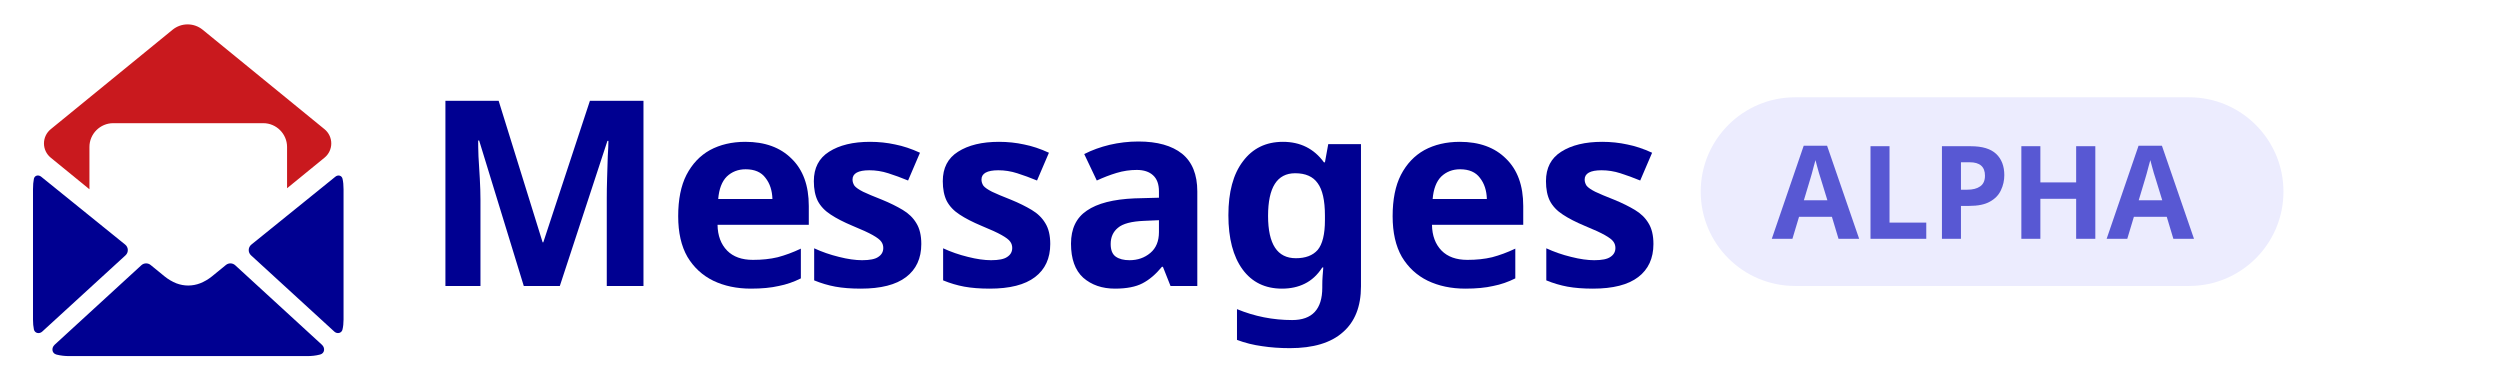
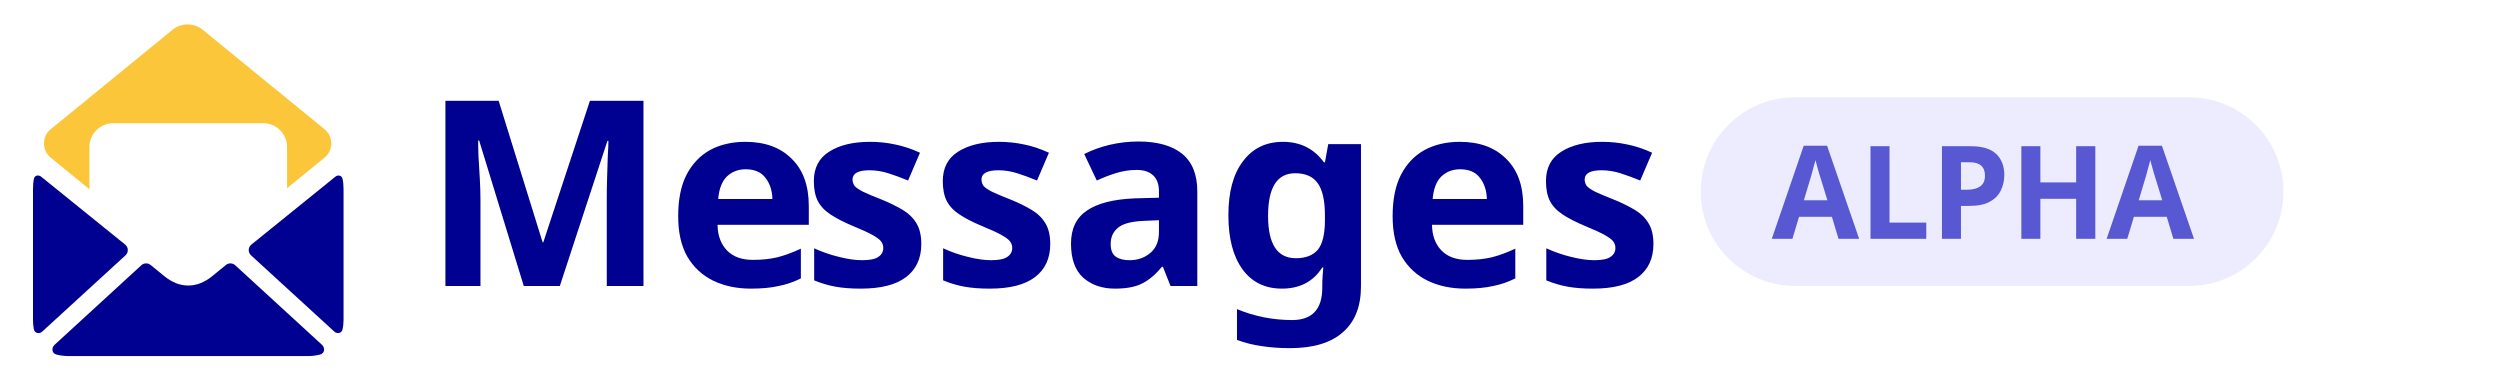
<svg xmlns="http://www.w3.org/2000/svg" xml:space="preserve" style="fill-rule:evenodd;clip-rule:evenodd;stroke-linejoin:round;stroke-miterlimit:2" viewBox="0 0 212 33">
  <path d="M0 0h175.869v33H0z" style="fill:none" transform="scale(1.20235 1)" />
  <path d="M1.87 62.944c-.59.54-1.521.34-1.687-.442C.06 61.927 0 61.257 0 60.491V34.06c0-.83.06-1.54.183-2.131.163-.692.923-.857 1.476-.41l17.047 13.777c.681.55.713 1.578.067 2.17L1.869 62.943l.001.001Zm5.545 4.969c-.957 0-1.81-.096-2.559-.287l-.144-.04c-.899-.251-1.014-1.34-.326-1.971l17.599-16.137a1.436 1.436 0 0 1 1.873-.054l2.852 2.328a9.394 9.394 0 0 0 2.35 1.389c.8.303 1.61.455 2.428.455a6.792 6.792 0 0 0 2.429-.455 9.241 9.241 0 0 0 2.376-1.389l2.852-2.328a1.437 1.437 0 0 1 1.873.053l17.599 16.138c.688.631.571 1.717-.329 1.966l-.168.044c-.73.192-1.575.288-2.532.288H7.415Zm55.379-5.41c-.163.767-1.075.977-1.654.447L44.23 47.465a1.433 1.433 0 0 1 .067-2.17l17.055-13.783c.538-.436 1.283-.257 1.442.417.14.59.209 1.3.209 2.13v26.432c0 .766-.07 1.437-.209 2.011v.001Z" style="fill:#000091;fill-rule:nonzero" transform="matrix(.41799 0 0 .41799 2.798 1.81)" />
-   <path d="m11.451 34.067-7.858-6.414a3.725 3.725 0 0 1 0-5.768L28.324 1.699a4.83 4.83 0 0 1 6.092 0l24.731 20.186a3.725 3.725 0 0 1 0 5.768l-7.603 6.206v-8.381c0-2.643-2.174-4.817-4.817-4.817H16.268c-2.643 0-4.817 2.174-4.817 4.817v8.59-.001Z" style="fill:#c9191e;fill-rule:nonzero" transform="matrix(.41799 0 0 .41799 2.798 1.81)" />
+   <path d="m11.451 34.067-7.858-6.414a3.725 3.725 0 0 1 0-5.768L28.324 1.699a4.83 4.83 0 0 1 6.092 0l24.731 20.186a3.725 3.725 0 0 1 0 5.768l-7.603 6.206v-8.381c0-2.643-2.174-4.817-4.817-4.817H16.268c-2.643 0-4.817 2.174-4.817 4.817v8.59-.001Z" style="fill:#FBC63A;fill-rule:nonzero" transform="matrix(.41799 0 0 .41799 2.798 1.81)" />
  <text x="60.743" y="61.1" style="font-family:&quot;Marianne-Bold&quot;,&quot;Marianne&quot;;font-weight:700;font-size:12.26px;fill:#000091" transform="matrix(1.79448 0 0 1.79449 -73.22 -85.394)">Me<tspan x="78.716px 84.233px 89.787px 96.714px 103.26px" y="61.1px 61.1px 61.1px 61.1px 61.1px">ssage</tspan>s</text>
  <path d="M175.368 16.25c0 4.415-3.581 8-7.992 8h-33.384c-4.411 0-7.992-3.585-7.992-8s3.581-8 7.992-8h33.384c4.411 0 7.992 3.585 7.992 8Z" style="fill:#ececfe" transform="matrix(1.001 0 0 1 18.094 0)" />
  <text x="60.743" y="61.1" style="font-family:&quot;Marianne-Bold&quot;,&quot;Marianne&quot;;font-weight:700;font-size:12.26px;fill:#5858d3" transform="matrix(.87464 0 0 .89724 97.121 -34.572)">ALPHA</text>
</svg>
